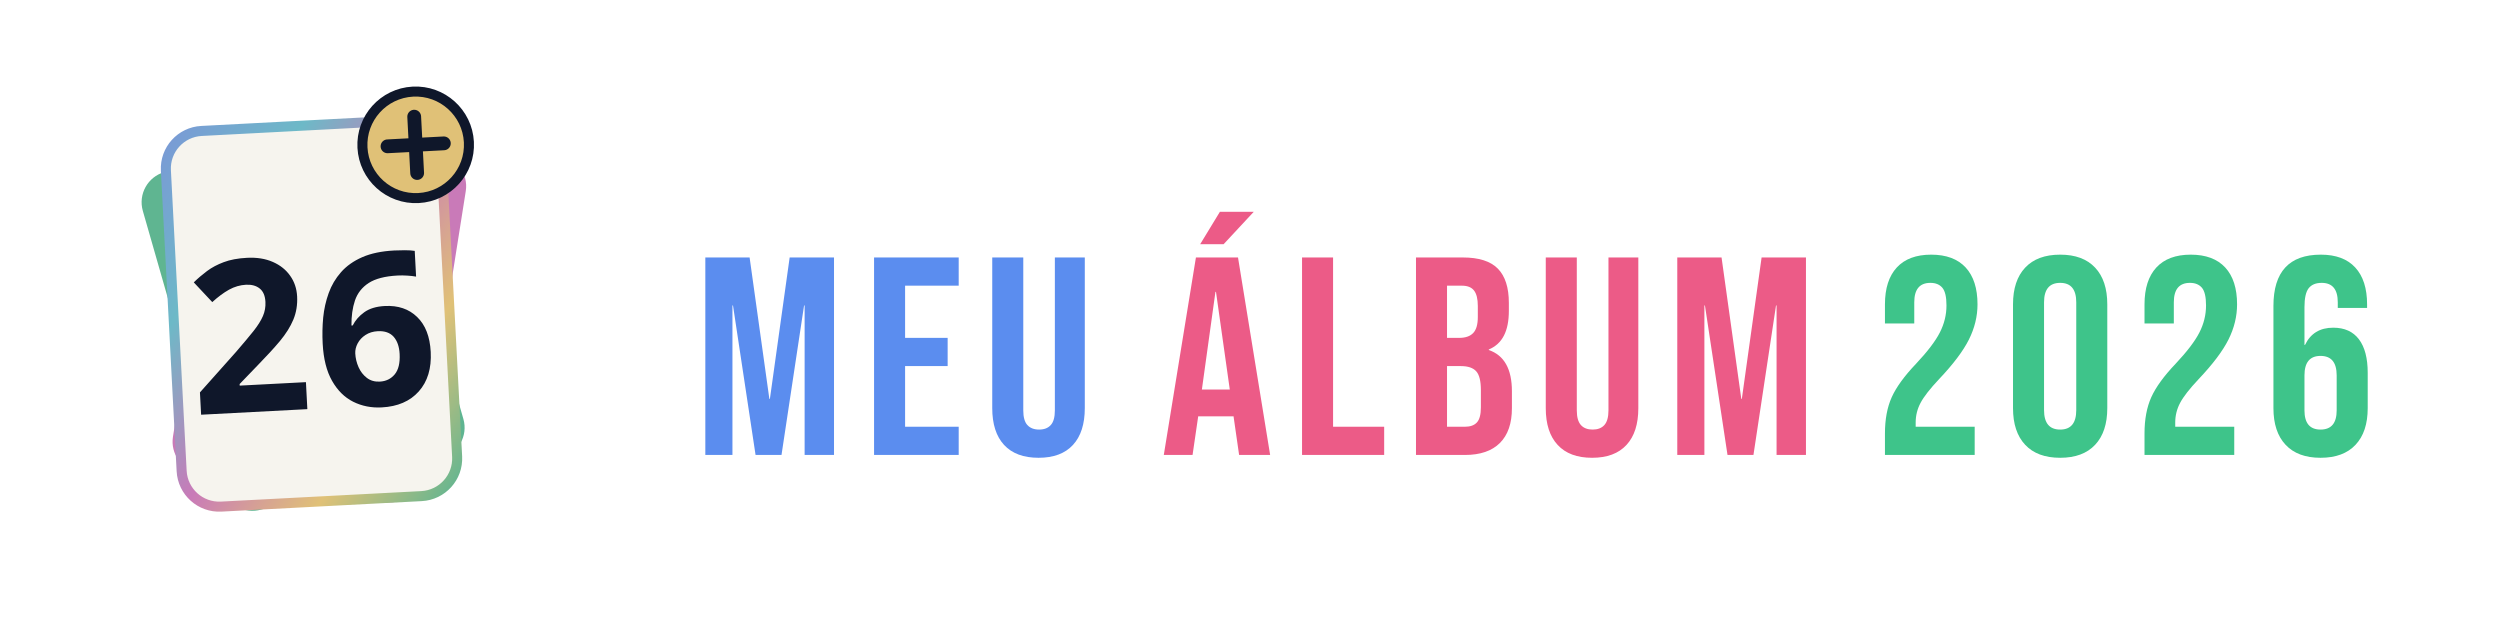
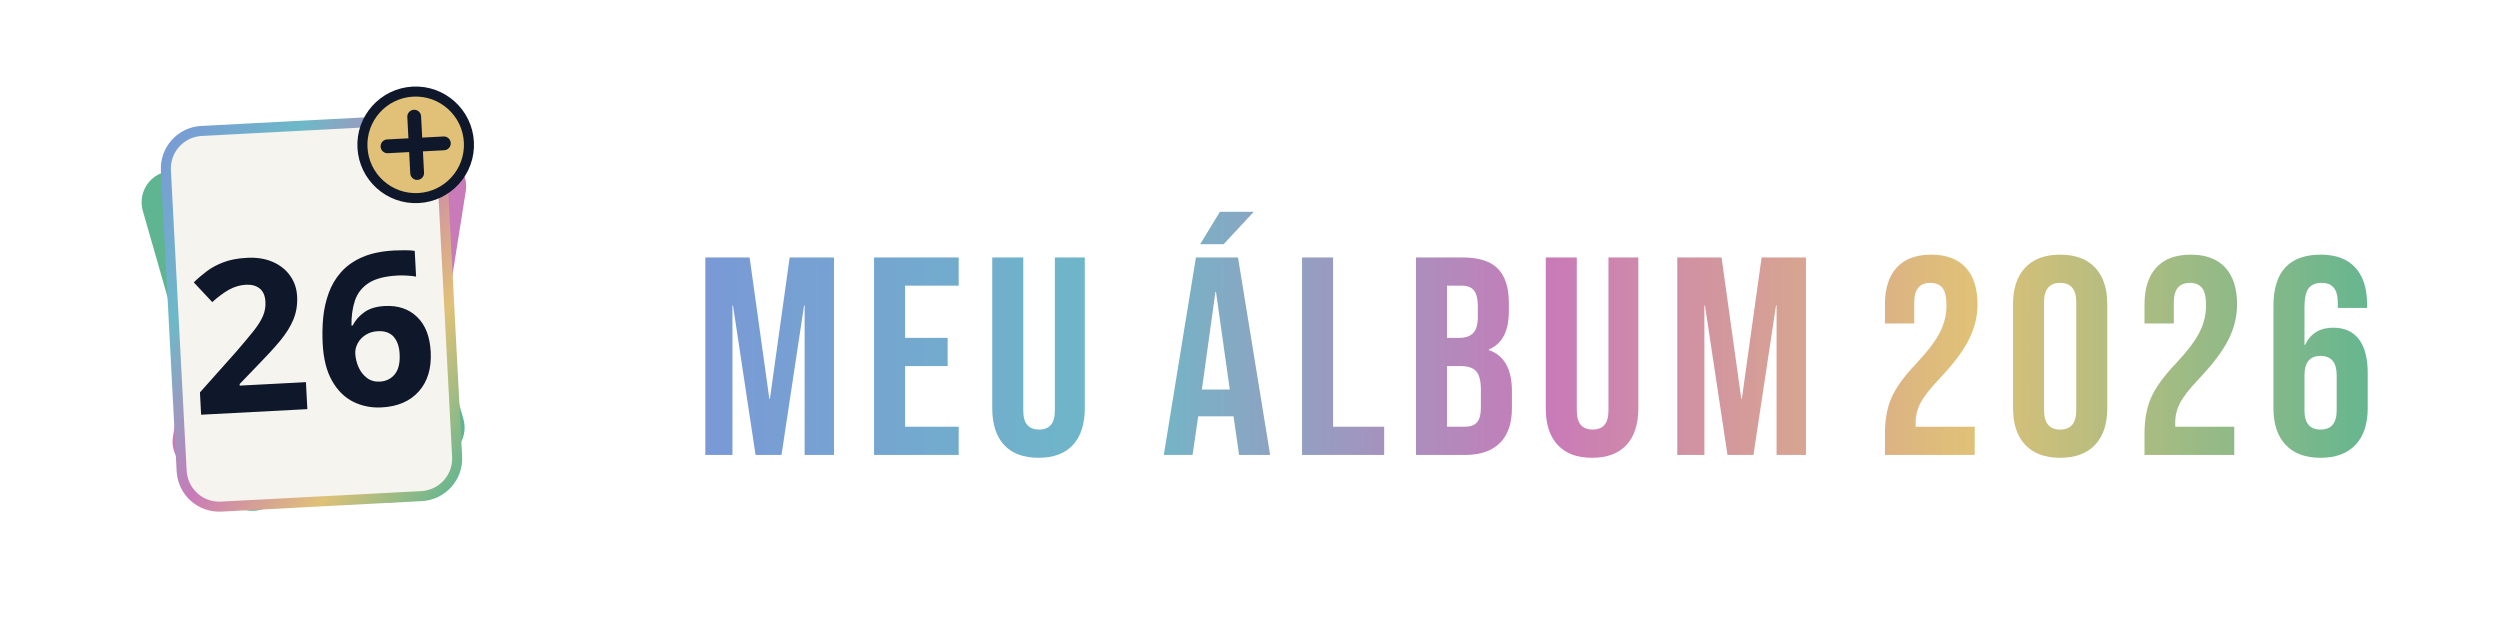
<svg xmlns="http://www.w3.org/2000/svg" viewBox="0 0 319 80" role="img" aria-label="Meu Álbum 2026">
  <defs>
    <linearGradient id="cardInlineFoil" x1="0%" y1="0%" x2="100%" y2="100%">
      <stop offset="0%" stop-color="#7a99d6" />
      <stop offset="25%" stop-color="#6db9c7" />
      <stop offset="50%" stop-color="#c97ab8" />
      <stop offset="75%" stop-color="#e0c177" />
      <stop offset="100%" stop-color="#5fb591" />
    </linearGradient>
+     <linearGradient id="cardWordmarkRainbow" gradientUnits="userSpaceOnUse" x1="90" y1="45" x2="305" y2="45">
+       <stop offset="0%" stop-color="#7a99d6" />
+       <stop offset="25%" stop-color="#6db9c7" />
+       <stop offset="50%" stop-color="#c97ab8" />
+       <stop offset="75%" stop-color="#e0c177" />
+       <stop offset="100%" stop-color="#5fb591" />
+     </linearGradient>
+     <clipPath id="cardWordmarkClip">
+       <path d="M0 25.20L0 0L5.65 0L8.17 18.04L8.24 18.04L10.76 0L16.42 0L16.42 25.20L12.67 25.20L12.67 6.12L12.60 6.12L9.72 25.20L6.41 25.20L3.53 6.12L3.46 6.12L3.46 25.20L0 25.20M21.53 25.20L21.53 0L32.33 0L32.33 3.60L25.49 3.60L25.49 10.26L30.92 10.26L30.92 13.86L25.49 13.86L25.49 21.60L32.33 21.60L32.33 25.20L21.53 25.20M42.52 25.56Q39.64 25.56 38.12 23.92Q36.61 22.28 36.61 19.22L36.61 0L40.57 0L40.57 19.51Q40.57 20.81 41.09 21.38Q41.62 21.96 42.59 21.96Q43.56 21.96 44.08 21.38Q44.60 20.81 44.60 19.51L44.60 0L48.42 0L48.42 19.22Q48.42 22.28 46.91 23.92Q45.40 25.56 42.52 25.56" transform="translate(90 32.85356)" />
+       <path d="M0 31.03L4.10 5.83L9.47 5.83L13.57 31.03L9.61 31.03L8.89 26.03L8.89 26.10L4.39 26.10L3.67 31.03L0 31.03M4.86 22.68L8.42 22.68L6.66 10.22L6.59 10.22L4.86 22.68M4.64 4.14L7.16 0L11.48 0L7.63 4.14L4.64 4.14M17.64 31.03L17.64 5.83L21.60 5.83L21.60 27.43L28.12 27.43L28.12 31.03L17.64 31.03M32.18 31.03L32.18 5.83L38.16 5.83Q41.22 5.83 42.62 7.25Q44.03 8.68 44.03 11.63L44.03 12.64Q44.03 14.58 43.40 15.80Q42.77 17.03 41.47 17.57L41.47 17.64Q44.42 18.65 44.42 22.90L44.42 25.06Q44.42 27.97 42.89 29.50Q41.36 31.03 38.41 31.03L32.18 31.03M36.14 16.09L37.69 16.09Q38.88 16.09 39.47 15.48Q40.07 14.87 40.07 13.43L40.07 12.02Q40.07 10.66 39.58 10.04Q39.10 9.43 38.05 9.43L36.14 9.43L36.14 16.09M36.14 27.43L38.41 27.43Q39.46 27.43 39.96 26.87Q40.46 26.32 40.46 24.95L40.46 22.75Q40.46 21.02 39.87 20.36Q39.28 19.69 37.91 19.69L36.14 19.69L36.14 27.43M54.65 31.39Q51.77 31.39 50.26 29.75Q48.74 28.12 48.74 25.06L48.74 5.83L52.70 5.83L52.70 25.34Q52.70 26.64 53.23 27.22Q53.75 27.79 54.72 27.79Q55.69 27.79 56.21 27.22Q56.74 26.64 56.74 25.34L56.74 5.83L60.55 5.83L60.55 25.06Q60.55 28.12 59.04 29.75Q57.53 31.39 54.65 31.39M65.52 31.03L65.52 5.83L71.17 5.83L73.69 23.87L73.76 23.87L76.28 5.83L81.94 5.83L81.94 31.03L78.19 31.03L78.19 11.95L78.12 11.95L75.24 31.03L71.93 31.03L69.05 11.95L68.98 11.95L68.98 31.03" transform="translate(148.5 27.02356)" />
+       <path d="M0 25.56L0 22.82Q0 20.12 0.86 18.20Q1.73 16.27 3.96 13.93Q6.16 11.59 7 9.94Q7.85 8.28 7.85 6.48Q7.85 4.86 7.33 4.23Q6.80 3.60 5.80 3.60Q3.74 3.60 3.74 6.08L3.74 8.78L0 8.78L0 6.34Q0 3.28 1.51 1.64Q3.02 0 5.90 0Q8.78 0 10.30 1.64Q11.81 3.28 11.81 6.34Q11.81 8.64 10.71 10.84Q9.61 13.03 6.91 15.88Q5.15 17.75 4.54 18.92Q3.92 20.09 3.92 21.42L3.92 21.96L11.45 21.96L11.45 25.56L0 25.56M22.36 25.92Q19.44 25.92 17.89 24.26Q16.34 22.61 16.34 19.58L16.34 6.34Q16.34 3.31 17.89 1.66Q19.44 0 22.36 0Q25.27 0 26.82 1.66Q28.37 3.31 28.37 6.34L28.37 19.58Q28.37 22.61 26.82 24.26Q25.27 25.92 22.36 25.92M22.36 22.32Q24.41 22.32 24.41 19.84L24.41 6.08Q24.41 3.60 22.36 3.60Q20.30 3.60 20.30 6.08L20.30 19.84Q20.30 22.32 22.36 22.32M33.12 25.56L33.12 22.82Q33.12 20.12 33.98 18.20Q34.85 16.27 37.08 13.93Q39.28 11.59 40.12 9.94Q40.97 8.28 40.97 6.48Q40.97 4.86 40.45 4.23Q39.92 3.60 38.92 3.60Q36.86 3.60 36.86 6.08L36.86 8.78L33.12 8.78L33.12 6.34Q33.12 3.28 34.63 1.64Q36.14 0 39.02 0Q41.90 0 43.42 1.64Q44.93 3.28 44.93 6.34Q44.93 8.64 43.83 10.84Q42.73 13.03 40.03 15.88Q38.27 17.75 37.66 18.92Q37.04 20.09 37.04 21.42L37.04 21.96L44.57 21.96L44.57 25.56L33.12 25.56M55.58 25.92Q52.67 25.92 51.12 24.26Q49.57 22.61 49.57 19.58L49.57 6.55Q49.57 0 55.62 0Q58.50 0 60.01 1.64Q61.52 3.28 61.52 6.34L61.52 6.80L57.78 6.80L57.78 6.08Q57.78 3.60 55.73 3.60Q54.61 3.60 54.07 4.28Q53.53 4.97 53.53 6.70L53.53 11.52L53.60 11.52Q54.65 9.32 57.20 9.32Q59.36 9.32 60.48 10.80Q61.60 12.28 61.60 15.08L61.60 19.58Q61.60 22.61 60.05 24.26Q58.50 25.92 55.58 25.92M55.58 22.32Q57.64 22.32 57.64 19.87L57.64 15.41Q57.64 12.92 55.58 12.92Q53.53 12.92 53.53 15.41L53.53 19.87Q53.53 22.32 55.58 22.32" transform="translate(240.52 32.49356)" />
+     </clipPath>
  </defs>
  <g transform="scale(0.8)">
    <g transform="rotate(-16 50 56)">
      <rect x="30" y="22" width="40" height="56" rx="5" fill="#5fb591" />
    </g>
    <g transform="rotate(9 50 56)">
      <rect x="30" y="22" width="40" height="56" rx="5" fill="#c97ab8" />
    </g>
    <g transform="rotate(-3 50 56)">
      <rect x="28" y="20" width="44" height="60" rx="6" fill="#F6F4EE" stroke="url(#cardInlineFoil)" stroke-width="1.6" />
      <text x="50" y="52" font-family="Impact, 'Arial Narrow', sans-serif" font-size="34" font-weight="900" fill="#0F172A" text-anchor="middle" dominant-baseline="central" letter-spacing="0.02em">26</text>
      <circle cx="68" cy="24" r="8.5" fill="#e0c177" stroke="#0F172A" stroke-width="1.6" />
      <path d="M 68 19.5 L 68 28.5 M 63.5 24 L 72.5 24" stroke="#0F172A" stroke-width="2.2" stroke-linecap="round" />
    </g>
  </g>
-   <g transform="translate(0 27.02356)">
-     <g transform="translate(90 0)">
-       <path d="M0 25.20L0 0L5.65 0L8.17 18.04L8.24 18.04L10.76 0L16.42 0L16.42 25.20L12.67 25.20L12.67 6.12L12.60 6.12L9.72 25.20L6.41 25.20L3.53 6.12L3.46 6.12L3.46 25.20L0 25.20M21.53 25.20L21.53 0L32.33 0L32.33 3.60L25.49 3.60L25.49 10.26L30.92 10.26L30.92 13.86L25.49 13.86L25.49 21.60L32.33 21.60L32.33 25.20L21.53 25.20M42.52 25.56Q39.64 25.56 38.12 23.92Q36.61 22.28 36.61 19.22L36.61 0L40.57 0L40.57 19.51Q40.57 20.81 41.09 21.38Q41.62 21.96 42.59 21.96Q43.56 21.96 44.08 21.38Q44.60 20.81 44.60 19.51L44.60 0L48.42 0L48.42 19.22Q48.42 22.28 46.91 23.92Q45.40 25.56 42.52 25.56" fill="#5b8def" transform="translate(0.00 5.83)" />
-       <path d="M0 31.03L4.10 5.83L9.47 5.83L13.57 31.03L9.61 31.03L8.89 26.03L8.89 26.10L4.39 26.10L3.67 31.03L0 31.03M4.86 22.68L8.42 22.68L6.66 10.22L6.59 10.22L4.86 22.68M4.64 4.14L7.16 0L11.48 0L7.63 4.14L4.64 4.14M17.64 31.03L17.64 5.83L21.60 5.83L21.60 27.43L28.12 27.43L28.12 31.03L17.64 31.03M32.18 31.03L32.18 5.83L38.16 5.83Q41.22 5.83 42.62 7.25Q44.03 8.68 44.03 11.63L44.03 12.64Q44.03 14.58 43.40 15.80Q42.77 17.03 41.47 17.57L41.47 17.64Q44.42 18.65 44.42 22.90L44.42 25.06Q44.42 27.97 42.89 29.50Q41.36 31.03 38.41 31.03L32.18 31.03M36.14 16.09L37.69 16.09Q38.88 16.09 39.47 15.48Q40.07 14.87 40.07 13.43L40.07 12.02Q40.07 10.66 39.58 10.04Q39.10 9.43 38.05 9.43L36.14 9.43L36.14 16.09M36.14 27.43L38.41 27.43Q39.46 27.43 39.96 26.87Q40.46 26.32 40.46 24.95L40.46 22.75Q40.46 21.02 39.87 20.36Q39.28 19.69 37.91 19.69L36.14 19.69L36.14 27.43M54.65 31.39Q51.77 31.39 50.26 29.75Q48.74 28.12 48.74 25.06L48.74 5.83L52.70 5.83L52.70 25.34Q52.70 26.64 53.23 27.22Q53.75 27.79 54.72 27.79Q55.69 27.79 56.21 27.22Q56.74 26.64 56.74 25.34L56.74 5.83L60.55 5.83L60.55 25.06Q60.55 28.12 59.04 29.75Q57.53 31.39 54.65 31.39M65.52 31.03L65.52 5.83L71.17 5.83L73.69 23.87L73.76 23.87L76.28 5.83L81.94 5.83L81.94 31.03L78.19 31.03L78.19 11.95L78.12 11.95L75.24 31.03L71.93 31.03L69.05 11.95L68.98 11.95L68.98 31.03" fill="#ec5b87" transform="translate(58.50 0.00)" />
-       <path d="M0 25.56L0 22.82Q0 20.12 0.86 18.20Q1.73 16.27 3.96 13.93Q6.16 11.59 7 9.94Q7.85 8.28 7.85 6.48Q7.85 4.86 7.33 4.23Q6.80 3.60 5.80 3.60Q3.74 3.60 3.74 6.08L3.74 8.78L0 8.78L0 6.34Q0 3.28 1.51 1.64Q3.02 0 5.90 0Q8.78 0 10.30 1.64Q11.81 3.28 11.81 6.34Q11.81 8.64 10.71 10.84Q9.61 13.03 6.91 15.88Q5.15 17.75 4.54 18.92Q3.92 20.09 3.92 21.42L3.92 21.96L11.45 21.96L11.45 25.56L0 25.56M22.36 25.92Q19.44 25.92 17.89 24.26Q16.34 22.61 16.34 19.58L16.34 6.34Q16.34 3.31 17.89 1.66Q19.44 0 22.36 0Q25.27 0 26.82 1.66Q28.37 3.31 28.37 6.34L28.37 19.58Q28.37 22.61 26.82 24.26Q25.27 25.92 22.36 25.92M22.36 22.32Q24.41 22.32 24.41 19.84L24.41 6.08Q24.41 3.60 22.36 3.60Q20.30 3.60 20.30 6.08L20.30 19.84Q20.30 22.32 22.36 22.32M33.12 25.56L33.12 22.82Q33.12 20.12 33.98 18.20Q34.85 16.27 37.08 13.93Q39.28 11.59 40.12 9.94Q40.97 8.28 40.97 6.48Q40.97 4.86 40.45 4.23Q39.92 3.60 38.92 3.60Q36.86 3.60 36.86 6.08L36.86 8.78L33.12 8.78L33.12 6.34Q33.12 3.28 34.63 1.64Q36.14 0 39.02 0Q41.90 0 43.42 1.64Q44.93 3.28 44.93 6.34Q44.93 8.64 43.83 10.84Q42.73 13.03 40.03 15.88Q38.27 17.75 37.66 18.92Q37.04 20.09 37.04 21.42L37.04 21.96L44.57 21.96L44.57 25.56L33.12 25.56M55.58 25.92Q52.67 25.92 51.12 24.26Q49.57 22.61 49.57 19.58L49.57 6.55Q49.57 0 55.62 0Q58.50 0 60.01 1.64Q61.52 3.28 61.52 6.34L61.52 6.80L57.78 6.80L57.78 6.08Q57.78 3.60 55.73 3.60Q54.61 3.60 54.07 4.28Q53.53 4.97 53.53 6.70L53.53 11.52L53.60 11.52Q54.65 9.32 57.20 9.32Q59.36 9.32 60.48 10.80Q61.60 12.28 61.60 15.08L61.60 19.58Q61.60 22.61 60.05 24.26Q58.50 25.92 55.58 25.92M55.58 22.32Q57.64 22.32 57.64 19.87L57.64 15.41Q57.64 12.92 55.58 12.92Q53.53 12.92 53.53 15.41L53.53 19.87Q53.53 22.32 55.58 22.32" fill="#3ec48a" transform="translate(150.52 5.47)" />
-     </g>
-   </g>
+   <rect x="80" y="20" width="240" height="55" fill="url(#cardWordmarkRainbow)" clip-path="url(#cardWordmarkClip)" />
</svg>
